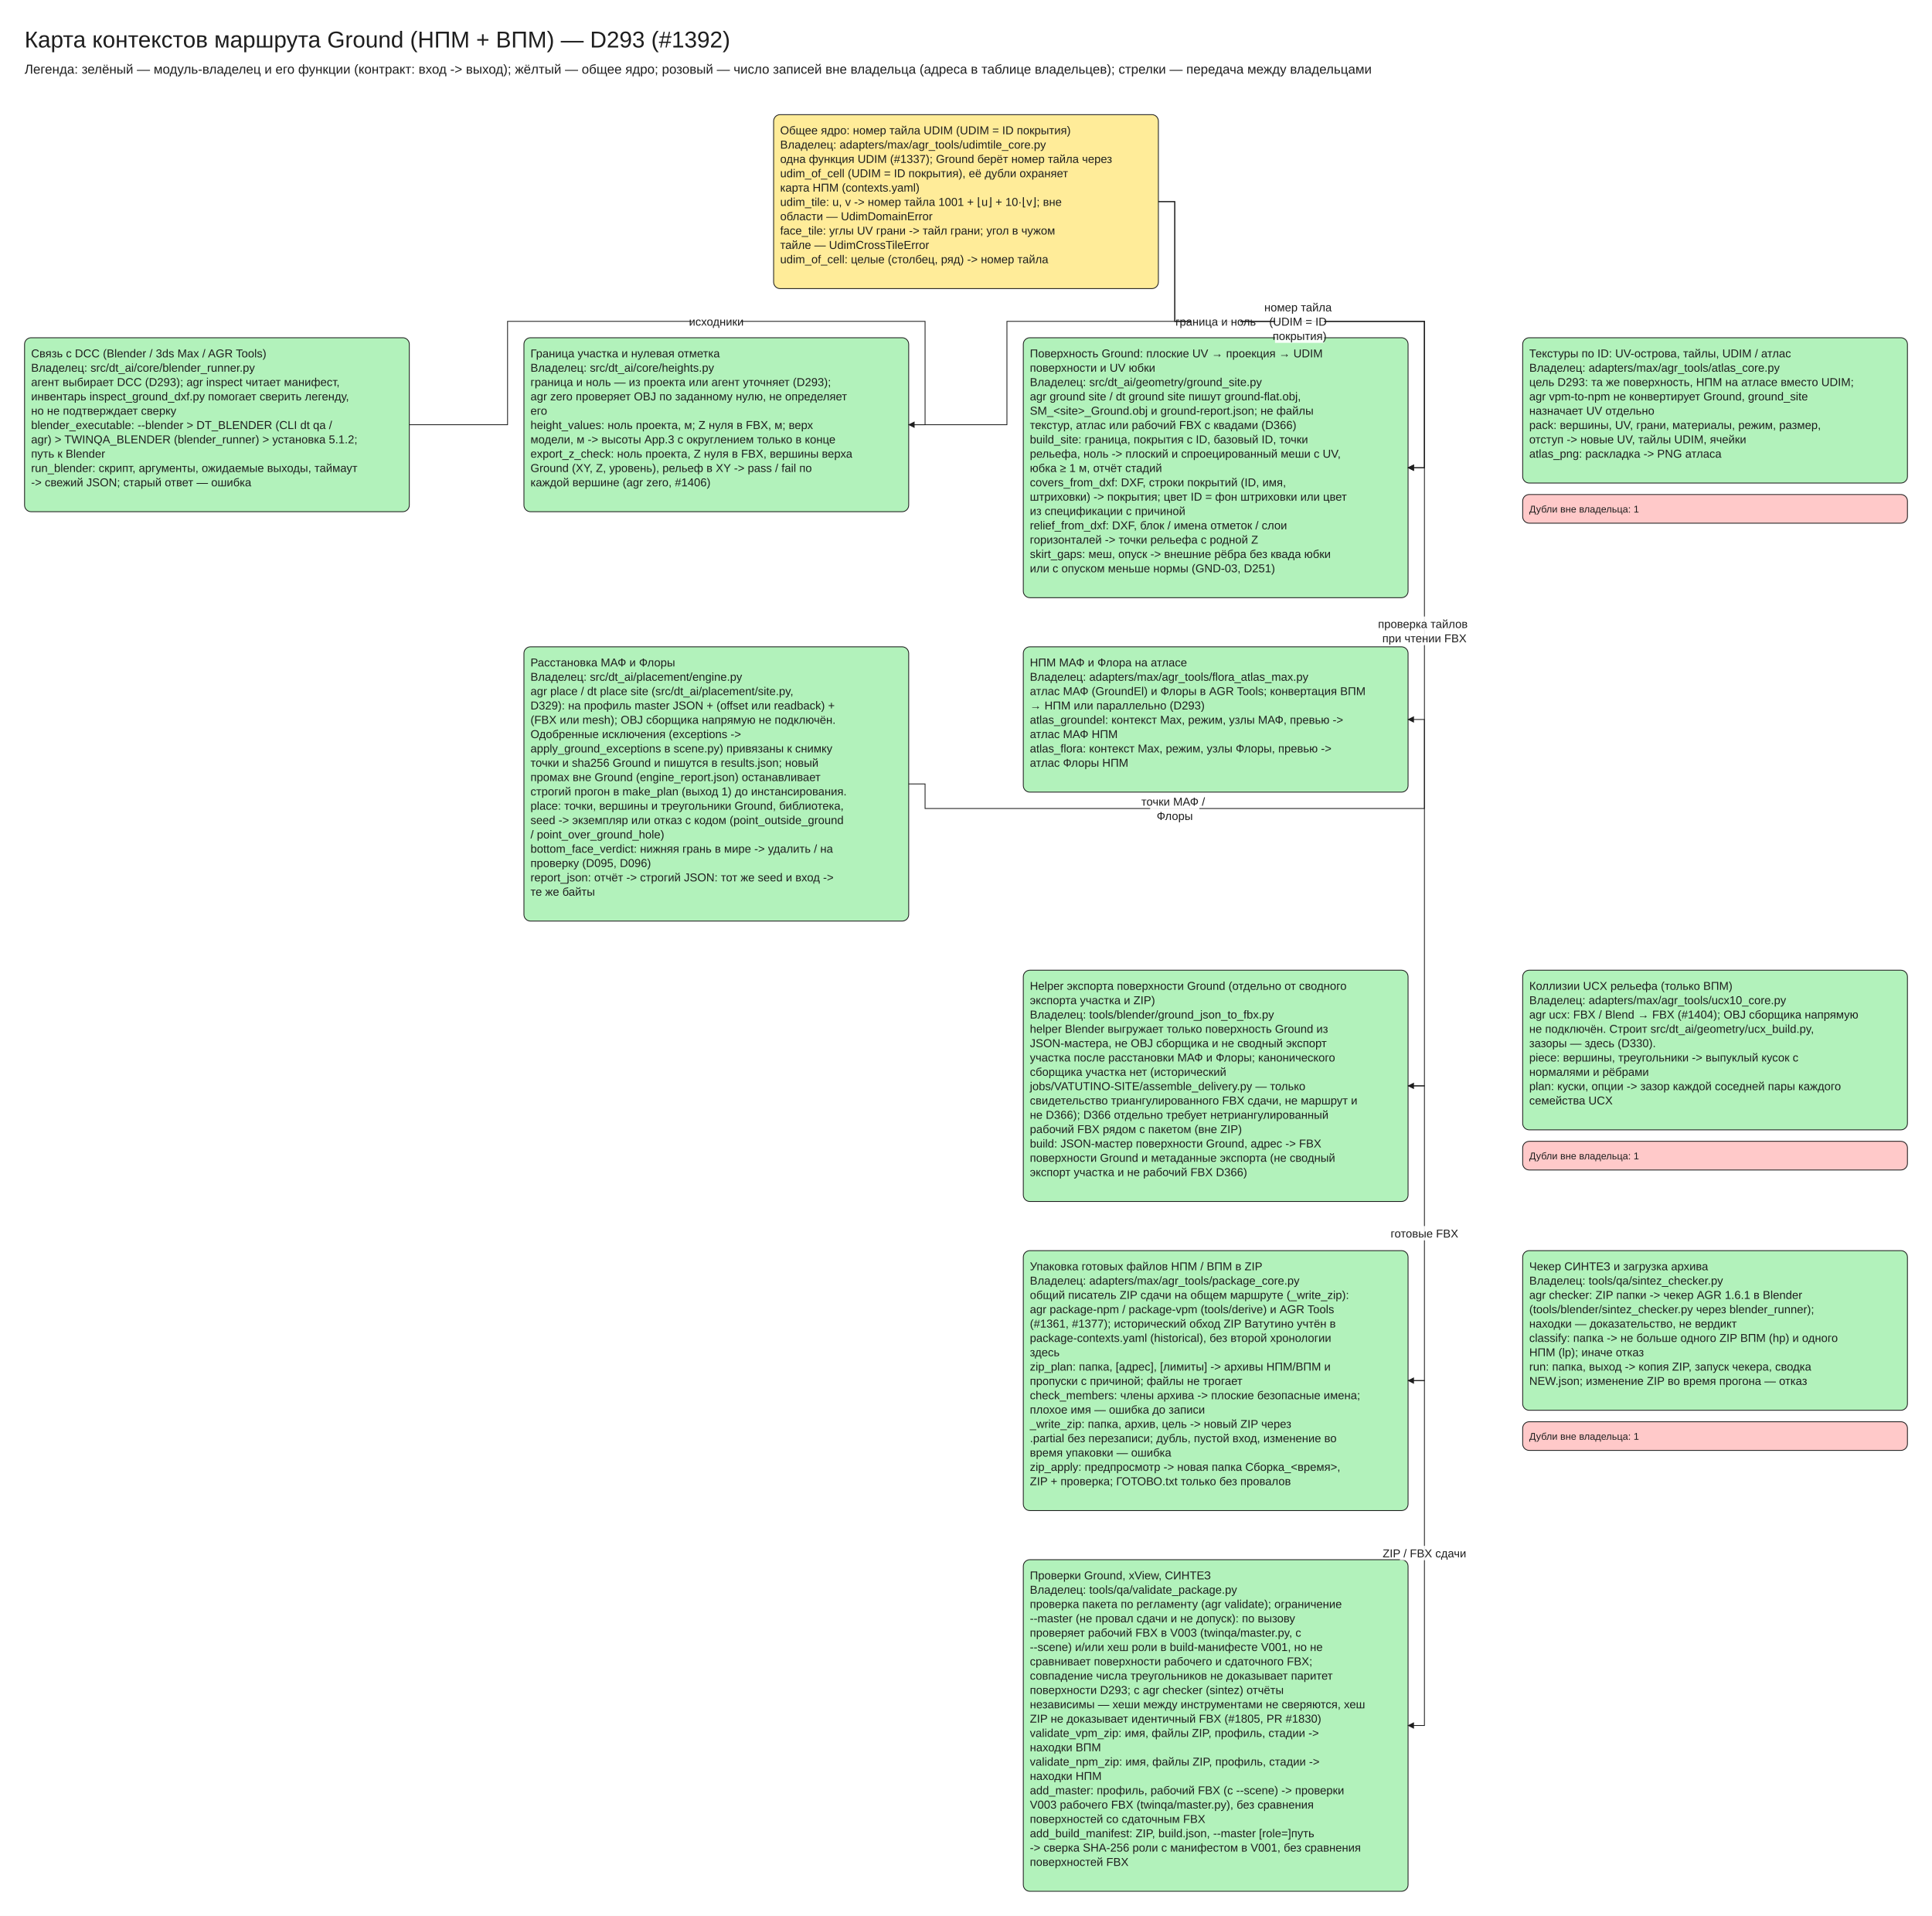
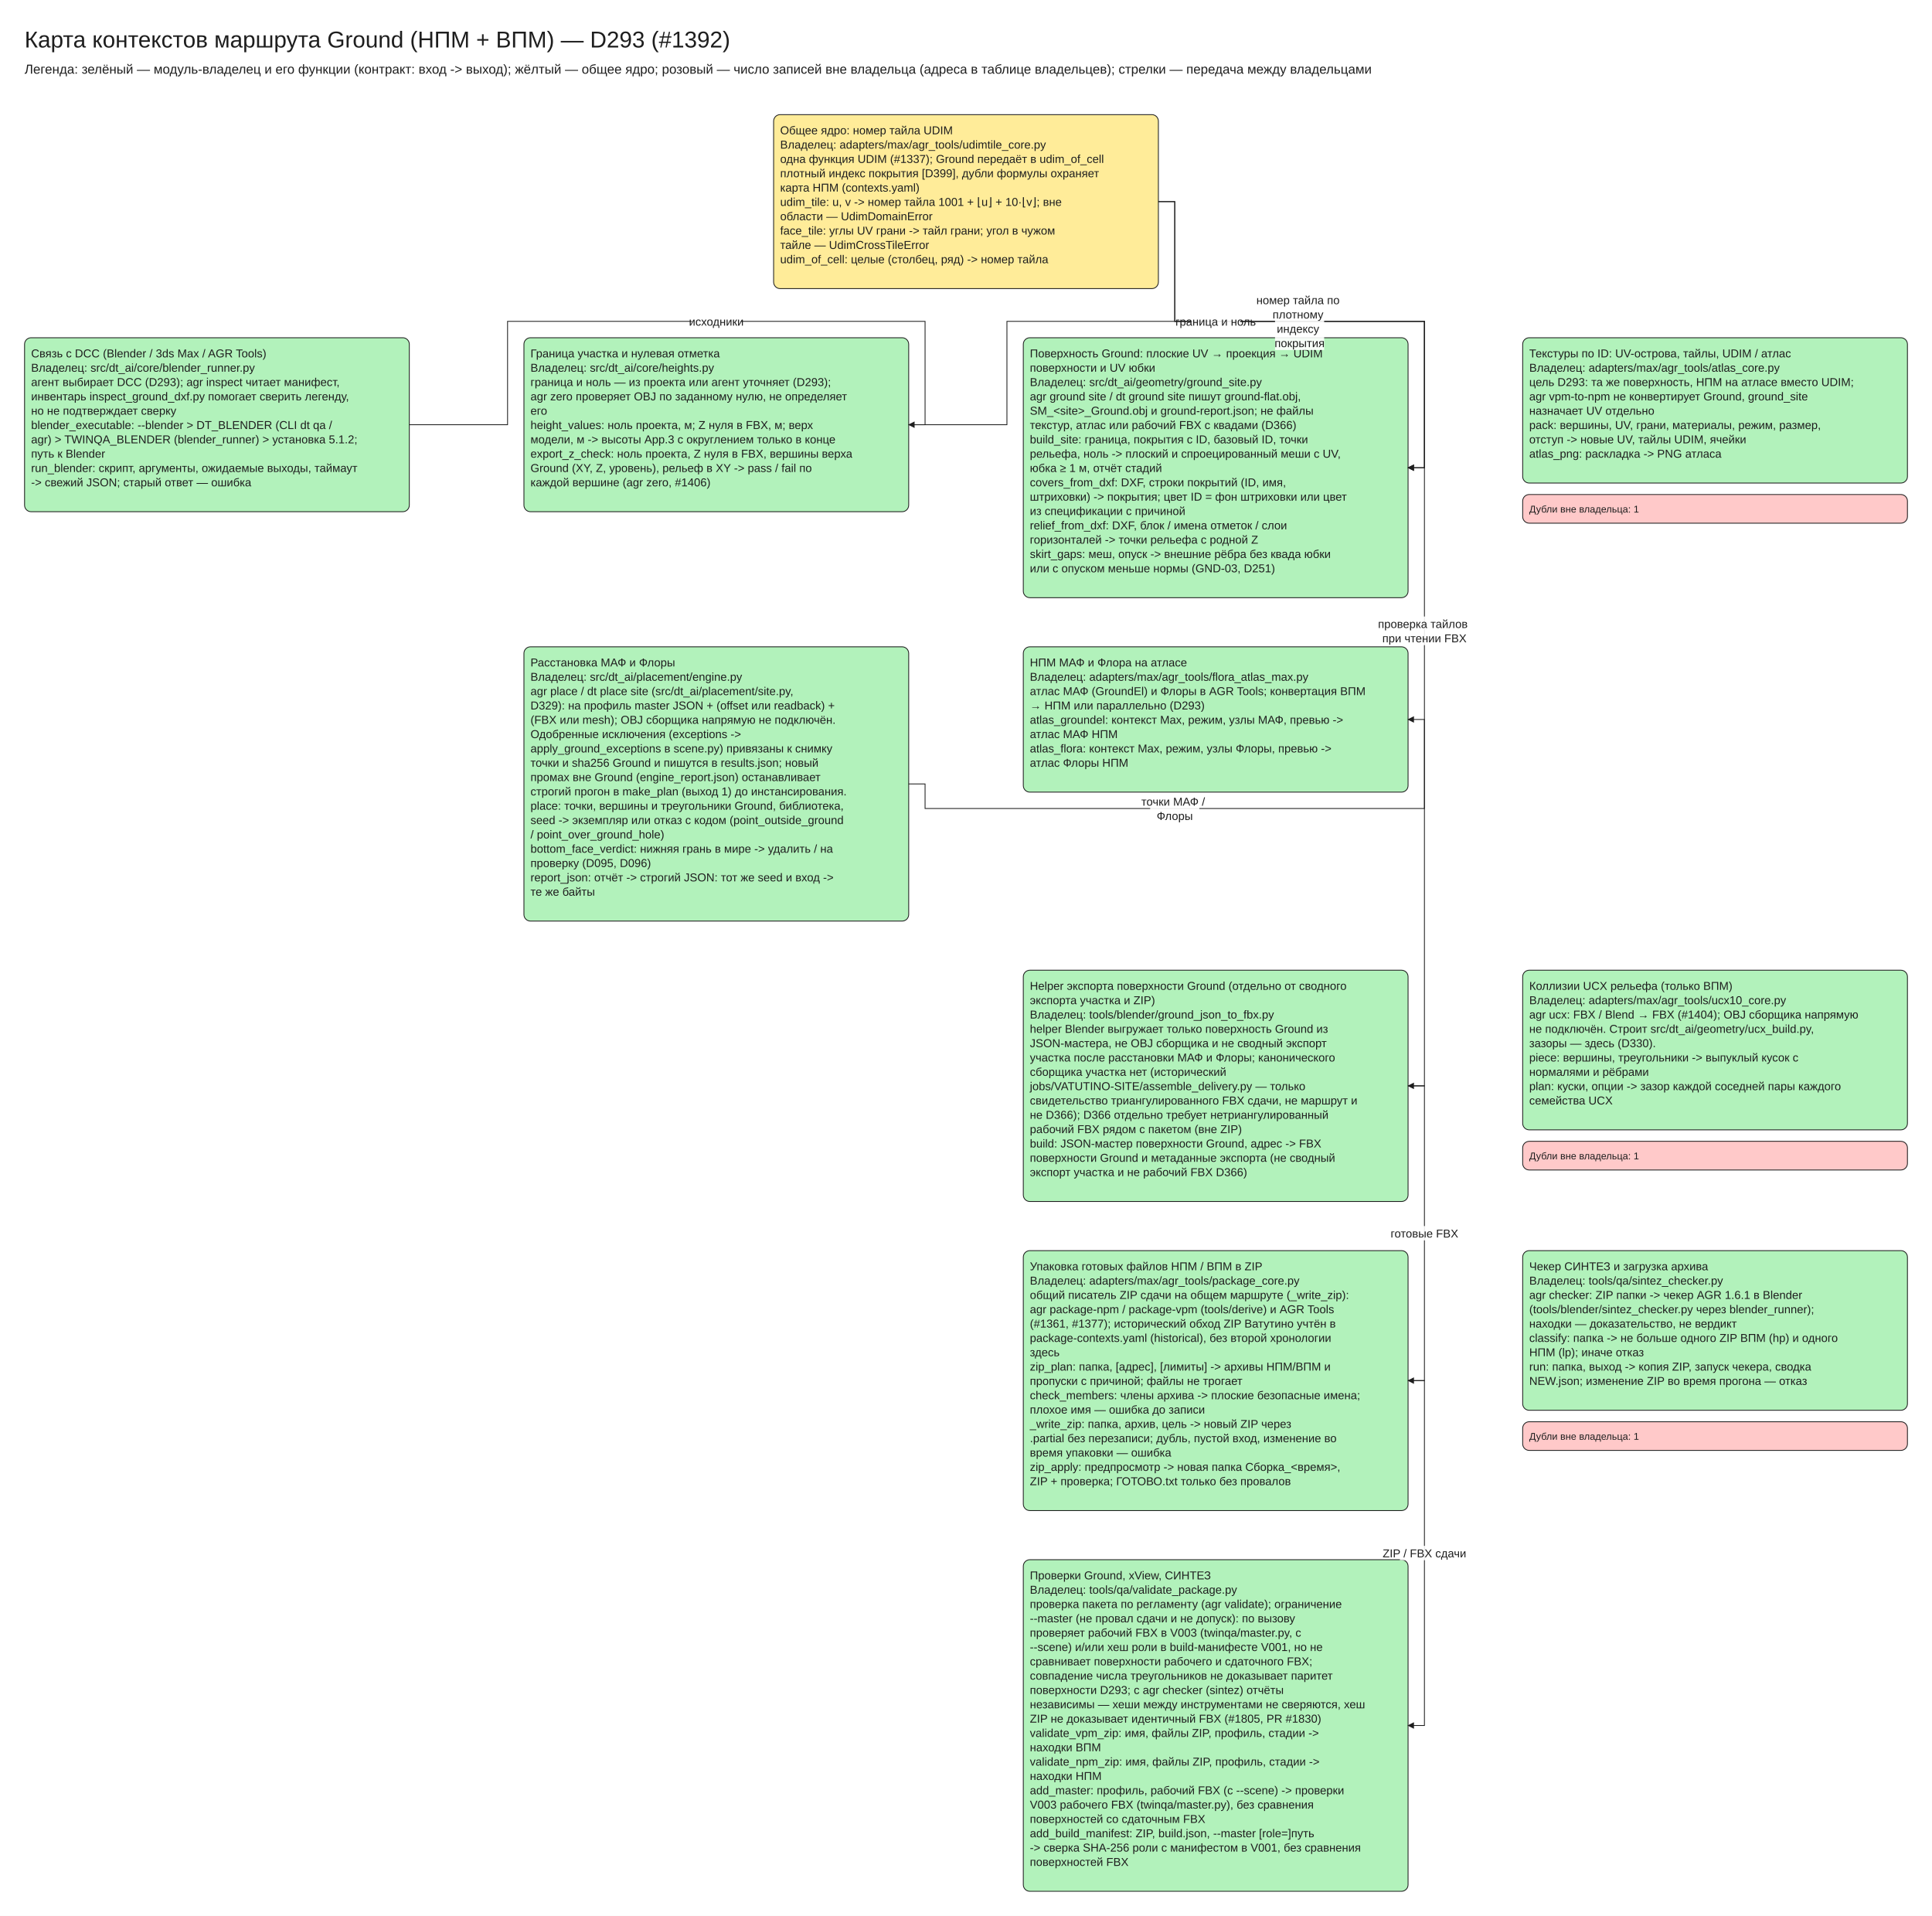
<svg xmlns="http://www.w3.org/2000/svg" viewBox="10 -30 2360 2340" width="2360" height="2340" font-family="Segoe UI, Arial, sans-serif">
  <defs>
    <marker id="arrow" viewBox="0 0 10 10" refX="9" refY="5" markerWidth="8" markerHeight="8" orient="auto-start-reverse">
      <path d="M0,0 L10,5 L0,10 z" fill="#1e1e1e" />
    </marker>
  </defs>
  <rect x="10" y="-30" width="2360" height="2340" fill="#ffffff" />
  <rect x="955.0" y="110" width="470" height="212.5" rx="8" fill="#ffec99" stroke="#1e1e1e" />
  <rect x="40.0" y="382.5" width="470" height="212.5" rx="8" fill="#b2f2bb" stroke="#1e1e1e" />
  <rect x="650.0" y="382.5" width="470" height="212.5" rx="8" fill="#b2f2bb" stroke="#1e1e1e" />
  <rect x="1260.0" y="382.5" width="470" height="317.5" rx="8" fill="#b2f2bb" stroke="#1e1e1e" />
  <rect x="1870.0" y="382.5" width="470" height="177.5" rx="8" fill="#b2f2bb" stroke="#1e1e1e" />
  <rect x="1870.0" y="574.0" width="470" height="35.0" rx="8" fill="#ffc9c9" stroke="#1e1e1e" />
  <rect x="1260.0" y="760.0" width="470" height="177.5" rx="8" fill="#b2f2bb" stroke="#1e1e1e" />
  <rect x="650.0" y="760.0" width="470" height="335.0" rx="8" fill="#b2f2bb" stroke="#1e1e1e" />
  <rect x="1870.0" y="1155.0" width="470" height="195.0" rx="8" fill="#b2f2bb" stroke="#1e1e1e" />
  <rect x="1870.0" y="1364.0" width="470" height="35.0" rx="8" fill="#ffc9c9" stroke="#1e1e1e" />
  <rect x="1260.0" y="1155.0" width="470" height="282.5" rx="8" fill="#b2f2bb" stroke="#1e1e1e" />
  <rect x="1870.0" y="1497.5" width="470" height="195.0" rx="8" fill="#b2f2bb" stroke="#1e1e1e" />
  <rect x="1870.0" y="1706.5" width="470" height="35.0" rx="8" fill="#ffc9c9" stroke="#1e1e1e" />
  <rect x="1260.0" y="1497.5" width="470" height="317.5" rx="8" fill="#b2f2bb" stroke="#1e1e1e" />
  <rect x="1260.0" y="1875.0" width="470" height="405.0" rx="8" fill="#b2f2bb" stroke="#1e1e1e" />
  <polyline points="510.0,488.75 630.0,488.75 630.0,362.5 1140.0,362.5 1140.0,488.75 1120.0,488.75" fill="none" stroke="#1e1e1e" marker-end="url(#arrow)" />
  <polyline points="1120.0,488.75 1240.0,488.75 1240.0,362.5 1750.0,362.5 1750.0,541.25 1730.0,541.25" fill="none" stroke="#1e1e1e" marker-end="url(#arrow)" />
  <polyline points="1425.0,216.25 1445.0,216.25 1445.0,362.5 1750.0,362.5 1750.0,541.25 1730.0,541.25" fill="none" stroke="#1e1e1e" marker-end="url(#arrow)" />
  <polyline points="1425.0,216.25 1445.0,216.25 1445.0,362.5 1750.0,362.5 1750.0,1296.25 1730.0,1296.25" fill="none" stroke="#1e1e1e" marker-end="url(#arrow)" />
  <polyline points="1120.0,927.5 1140.0,927.5 1140.0,957.5 1750.0,957.5 1750.0,848.75 1730.0,848.75" fill="none" stroke="#1e1e1e" marker-end="url(#arrow)" />
  <polyline points="1730.0,1296.25 1750.0,1296.25 1750.0,1656.25 1730.0,1656.25" fill="none" stroke="#1e1e1e" marker-end="url(#arrow)" />
  <polyline points="1730.0,1656.25 1750.0,1656.25 1750.0,2077.5 1730.0,2077.5" fill="none" stroke="#1e1e1e" marker-end="url(#arrow)" />
  <text x="40" y="0" font-size="28" text-anchor="start" fill="#1e1e1e">
    <tspan x="40" dy="28">Карта контекстов маршрута Ground (НПМ + ВПМ) — D293 (#1392)</tspan>
  </text>
  <text x="40" y="44" font-size="16" text-anchor="start" fill="#1e1e1e">
    <tspan x="40" dy="16">Легенда: зелёный — модуль-владелец и его функции (контракт: вход -&gt; выход); жёлтый — общее ядро; розовый — число записей вне владельца (адреса в таблице владельцев); стрелки — передача между владельцами</tspan>
  </text>
  <text x="963.0" y="120.0" font-size="14" text-anchor="start" fill="#1e1e1e">
-     <tspan x="963.0" dy="14">Общее ядро: номер тайла UDIM (UDIM = ID покрытия)</tspan>
+     <tspan x="963.0" dy="14">Общее ядро: номер тайла UDIM</tspan>
    <tspan x="963.0" dy="17.5">Владелец: adapters/max/agr_tools/udimtile_core.py</tspan>
-     <tspan x="963.0" dy="17.5">одна функция UDIM (#1337); Ground берёт номер тайла через</tspan>
-     <tspan x="963.0" dy="17.5">udim_of_cell (UDIM = ID покрытия), её дубли охраняет</tspan>
+     <tspan x="963.0" dy="17.5">одна функция UDIM (#1337); Ground передаёт в udim_of_cell</tspan>
+     <tspan x="963.0" dy="17.5">плотный индекс покрытия [D399], дубли формулы охраняет</tspan>
    <tspan x="963.0" dy="17.5">карта НПМ (contexts.yaml)</tspan>
    <tspan x="963.0" dy="17.5" />
    <tspan x="963.0" dy="17.5">udim_tile: u, v -&gt; номер тайла 1001 + ⌊u⌋ + 10·⌊v⌋; вне</tspan>
    <tspan x="963.0" dy="17.5">области — UdimDomainError</tspan>
    <tspan x="963.0" dy="17.5">face_tile: углы UV грани -&gt; тайл грани; угол в чужом</tspan>
    <tspan x="963.0" dy="17.5">тайле — UdimCrossTileError</tspan>
    <tspan x="963.0" dy="17.5">udim_of_cell: целые (столбец, ряд) -&gt; номер тайла</tspan>
  </text>
  <text x="48.0" y="392.5" font-size="14" text-anchor="start" fill="#1e1e1e">
    <tspan x="48.0" dy="14">Связь с DCC (Blender / 3ds Max / AGR Tools)</tspan>
    <tspan x="48.0" dy="17.5">Владелец: src/dt_ai/core/blender_runner.py</tspan>
    <tspan x="48.0" dy="17.5">агент выбирает DCC (D293); agr inspect читает манифест,</tspan>
    <tspan x="48.0" dy="17.5">инвентарь inspect_ground_dxf.py помогает сверить легенду,</tspan>
    <tspan x="48.0" dy="17.5">но не подтверждает сверку</tspan>
    <tspan x="48.0" dy="17.5" />
    <tspan x="48.0" dy="17.5">blender_executable: --blender &gt; DT_BLENDER (CLI dt qa /</tspan>
    <tspan x="48.0" dy="17.5">agr) &gt; TWINQA_BLENDER (blender_runner) &gt; установка 5.1.2;</tspan>
    <tspan x="48.0" dy="17.5">путь к Blender</tspan>
    <tspan x="48.0" dy="17.5">run_blender: скрипт, аргументы, ожидаемые выходы, таймаут</tspan>
    <tspan x="48.0" dy="17.5">-&gt; свежий JSON; старый ответ — ошибка</tspan>
  </text>
  <text x="658.0" y="392.5" font-size="14" text-anchor="start" fill="#1e1e1e">
    <tspan x="658.0" dy="14">Граница участка и нулевая отметка</tspan>
    <tspan x="658.0" dy="17.5">Владелец: src/dt_ai/core/heights.py</tspan>
    <tspan x="658.0" dy="17.5">граница и ноль — из проекта или агент уточняет (D293);</tspan>
    <tspan x="658.0" dy="17.5">agr zero проверяет OBJ по заданному нулю, не определяет</tspan>
    <tspan x="658.0" dy="17.5">его</tspan>
    <tspan x="658.0" dy="17.5" />
    <tspan x="658.0" dy="17.5">height_values: ноль проекта, м; Z нуля в FBX, м; верх</tspan>
    <tspan x="658.0" dy="17.5">модели, м -&gt; высоты App.3 с округлением только в конце</tspan>
    <tspan x="658.0" dy="17.5">export_z_check: ноль проекта, Z нуля в FBX, вершины верха</tspan>
    <tspan x="658.0" dy="17.5">Ground (XY, Z, уровень), рельеф в XY -&gt; pass / fail по</tspan>
    <tspan x="658.0" dy="17.5">каждой вершине (agr zero, #1406)</tspan>
  </text>
  <text x="1268.0" y="392.5" font-size="14" text-anchor="start" fill="#1e1e1e">
    <tspan x="1268.0" dy="14">Поверхность Ground: плоские UV → проекция → UDIM</tspan>
    <tspan x="1268.0" dy="17.5">поверхности и UV юбки</tspan>
    <tspan x="1268.0" dy="17.5">Владелец: src/dt_ai/geometry/ground_site.py</tspan>
    <tspan x="1268.0" dy="17.5">agr ground site / dt ground site пишут ground-flat.obj,</tspan>
    <tspan x="1268.0" dy="17.5">SM_&lt;site&gt;_Ground.obj и ground-report.json; не файлы</tspan>
    <tspan x="1268.0" dy="17.5">текстур, атлас или рабочий FBX с квадами (D366)</tspan>
    <tspan x="1268.0" dy="17.5" />
    <tspan x="1268.0" dy="17.5">build_site: граница, покрытия с ID, базовый ID, точки</tspan>
    <tspan x="1268.0" dy="17.5">рельефа, ноль -&gt; плоский и спроецированный меши с UV,</tspan>
    <tspan x="1268.0" dy="17.5">юбка ≥ 1 м, отчёт стадий</tspan>
    <tspan x="1268.0" dy="17.5">covers_from_dxf: DXF, строки покрытий (ID, имя,</tspan>
    <tspan x="1268.0" dy="17.5">штриховки) -&gt; покрытия; цвет ID = фон штриховки или цвет</tspan>
    <tspan x="1268.0" dy="17.5">из спецификации с причиной</tspan>
    <tspan x="1268.0" dy="17.5">relief_from_dxf: DXF, блок / имена отметок / слои</tspan>
    <tspan x="1268.0" dy="17.5">горизонталей -&gt; точки рельефа с родной Z</tspan>
    <tspan x="1268.0" dy="17.5">skirt_gaps: меш, опуск -&gt; внешние рёбра без квада юбки</tspan>
    <tspan x="1268.0" dy="17.5">или с опуском меньше нормы (GND-03, D251)</tspan>
  </text>
  <text x="1878.0" y="392.5" font-size="14" text-anchor="start" fill="#1e1e1e">
    <tspan x="1878.0" dy="14">Текстуры по ID: UV-острова, тайлы, UDIM / атлас</tspan>
    <tspan x="1878.0" dy="17.5">Владелец: adapters/max/agr_tools/atlas_core.py</tspan>
    <tspan x="1878.0" dy="17.5">цель D293: та же поверхность, НПМ на атласе вместо UDIM;</tspan>
    <tspan x="1878.0" dy="17.5">agr vpm-to-npm не конвертирует Ground, ground_site</tspan>
    <tspan x="1878.0" dy="17.5">назначает UV отдельно</tspan>
    <tspan x="1878.0" dy="17.5" />
    <tspan x="1878.0" dy="17.5">pack: вершины, UV, грани, материалы, режим, размер,</tspan>
    <tspan x="1878.0" dy="17.5">отступ -&gt; новые UV, тайлы UDIM, ячейки</tspan>
    <tspan x="1878.0" dy="17.5">atlas_png: раскладка -&gt; PNG атласа</tspan>
  </text>
  <text x="1878.0" y="584.0" font-size="12" text-anchor="start" fill="#1e1e1e">
    <tspan x="1878.0" dy="12">Дубли вне владельца: 1</tspan>
  </text>
  <text x="1268.0" y="770.0" font-size="14" text-anchor="start" fill="#1e1e1e">
    <tspan x="1268.0" dy="14">НПМ МАФ и Флора на атласе</tspan>
    <tspan x="1268.0" dy="17.5">Владелец: adapters/max/agr_tools/flora_atlas_max.py</tspan>
    <tspan x="1268.0" dy="17.5">атлас МАФ (GroundEl) и Флоры в AGR Tools; конвертация ВПМ</tspan>
    <tspan x="1268.0" dy="17.5">→ НПМ или параллельно (D293)</tspan>
    <tspan x="1268.0" dy="17.5" />
    <tspan x="1268.0" dy="17.5">atlas_groundel: контекст Max, режим, узлы МАФ, превью -&gt;</tspan>
    <tspan x="1268.0" dy="17.5">атлас МАФ НПМ</tspan>
    <tspan x="1268.0" dy="17.5">atlas_flora: контекст Max, режим, узлы Флоры, превью -&gt;</tspan>
    <tspan x="1268.0" dy="17.5">атлас Флоры НПМ</tspan>
  </text>
  <text x="658.0" y="770.0" font-size="14" text-anchor="start" fill="#1e1e1e">
    <tspan x="658.0" dy="14">Расстановка МАФ и Флоры</tspan>
    <tspan x="658.0" dy="17.5">Владелец: src/dt_ai/placement/engine.py</tspan>
    <tspan x="658.0" dy="17.5">agr place / dt place site (src/dt_ai/placement/site.py,</tspan>
    <tspan x="658.0" dy="17.5">D329): на профиль master JSON + (offset или readback) +</tspan>
    <tspan x="658.0" dy="17.5">(FBX или mesh); OBJ сборщика напрямую не подключён.</tspan>
    <tspan x="658.0" dy="17.5">Одобренные исключения (exceptions -&gt;</tspan>
    <tspan x="658.0" dy="17.5">apply_ground_exceptions в scene.py) привязаны к снимку</tspan>
    <tspan x="658.0" dy="17.5">точки и sha256 Ground и пишутся в results.json; новый</tspan>
    <tspan x="658.0" dy="17.5">промах вне Ground (engine_report.json) останавливает</tspan>
    <tspan x="658.0" dy="17.5">строгий прогон в make_plan (выход 1) до инстансирования.</tspan>
    <tspan x="658.0" dy="17.5" />
    <tspan x="658.0" dy="17.5">place: точки, вершины и треугольники Ground, библиотека,</tspan>
    <tspan x="658.0" dy="17.5">seed -&gt; экземпляр или отказ с кодом (point_outside_ground</tspan>
    <tspan x="658.0" dy="17.5">/ point_over_ground_hole)</tspan>
    <tspan x="658.0" dy="17.5">bottom_face_verdict: нижняя грань в мире -&gt; удалить / на</tspan>
    <tspan x="658.0" dy="17.5">проверку (D095, D096)</tspan>
    <tspan x="658.0" dy="17.5">report_json: отчёт -&gt; строгий JSON: тот же seed и вход -&gt;</tspan>
    <tspan x="658.0" dy="17.5">те же байты</tspan>
  </text>
  <text x="1878.0" y="1165.0" font-size="14" text-anchor="start" fill="#1e1e1e">
    <tspan x="1878.0" dy="14">Коллизии UCX рельефа (только ВПМ)</tspan>
    <tspan x="1878.0" dy="17.5">Владелец: adapters/max/agr_tools/ucx10_core.py</tspan>
    <tspan x="1878.0" dy="17.5">agr ucx: FBX / Blend → FBX (#1404); OBJ сборщика напрямую</tspan>
    <tspan x="1878.0" dy="17.5">не подключён. Строит src/dt_ai/geometry/ucx_build.py,</tspan>
    <tspan x="1878.0" dy="17.5">зазоры — здесь (D330).</tspan>
    <tspan x="1878.0" dy="17.5" />
    <tspan x="1878.0" dy="17.5">piece: вершины, треугольники -&gt; выпуклый кусок с</tspan>
    <tspan x="1878.0" dy="17.5">нормалями и рёбрами</tspan>
    <tspan x="1878.0" dy="17.5">plan: куски, опции -&gt; зазор каждой соседней пары каждого</tspan>
    <tspan x="1878.0" dy="17.5">семейства UCX</tspan>
  </text>
  <text x="1878.0" y="1374.0" font-size="12" text-anchor="start" fill="#1e1e1e">
    <tspan x="1878.0" dy="12">Дубли вне владельца: 1</tspan>
  </text>
  <text x="1268.0" y="1165.0" font-size="14" text-anchor="start" fill="#1e1e1e">
    <tspan x="1268.0" dy="14">Helper экспорта поверхности Ground (отдельно от сводного</tspan>
    <tspan x="1268.0" dy="17.5">экспорта участка и ZIP)</tspan>
    <tspan x="1268.0" dy="17.5">Владелец: tools/blender/ground_json_to_fbx.py</tspan>
    <tspan x="1268.0" dy="17.5">helper Blender выгружает только поверхность Ground из</tspan>
    <tspan x="1268.0" dy="17.5">JSON-мастера, не OBJ сборщика и не сводный экспорт</tspan>
    <tspan x="1268.0" dy="17.5">участка после расстановки МАФ и Флоры; канонического</tspan>
    <tspan x="1268.0" dy="17.5">сборщика участка нет (исторический</tspan>
    <tspan x="1268.0" dy="17.5">jobs/VATUTINO-SITE/assemble_delivery.py — только</tspan>
    <tspan x="1268.0" dy="17.5">свидетельство триангулированного FBX сдачи, не маршрут и</tspan>
    <tspan x="1268.0" dy="17.5">не D366); D366 отдельно требует нетриангулированный</tspan>
    <tspan x="1268.0" dy="17.5">рабочий FBX рядом с пакетом (вне ZIP)</tspan>
    <tspan x="1268.0" dy="17.5" />
    <tspan x="1268.0" dy="17.5">build: JSON-мастер поверхности Ground, адрес -&gt; FBX</tspan>
    <tspan x="1268.0" dy="17.5">поверхности Ground и метаданные экспорта (не сводный</tspan>
    <tspan x="1268.0" dy="17.5">экспорт участка и не рабочий FBX D366)</tspan>
  </text>
  <text x="1878.0" y="1507.5" font-size="14" text-anchor="start" fill="#1e1e1e">
    <tspan x="1878.0" dy="14">Чекер СИНТЕЗ и загрузка архива</tspan>
    <tspan x="1878.0" dy="17.5">Владелец: tools/qa/sintez_checker.py</tspan>
    <tspan x="1878.0" dy="17.5">agr checker: ZIP папки -&gt; чекер AGR 1.6.1 в Blender</tspan>
    <tspan x="1878.0" dy="17.5">(tools/blender/sintez_checker.py через blender_runner);</tspan>
    <tspan x="1878.0" dy="17.5">находки — доказательство, не вердикт</tspan>
    <tspan x="1878.0" dy="17.5" />
    <tspan x="1878.0" dy="17.5">classify: папка -&gt; не больше одного ZIP ВПМ (hp) и одного</tspan>
    <tspan x="1878.0" dy="17.5">НПМ (lp); иначе отказ</tspan>
    <tspan x="1878.0" dy="17.5">run: папка, выход -&gt; копия ZIP, запуск чекера, сводка</tspan>
    <tspan x="1878.0" dy="17.5">NEW.json; изменение ZIP во время прогона — отказ</tspan>
  </text>
  <text x="1878.0" y="1716.5" font-size="12" text-anchor="start" fill="#1e1e1e">
    <tspan x="1878.0" dy="12">Дубли вне владельца: 1</tspan>
  </text>
  <text x="1268.0" y="1507.5" font-size="14" text-anchor="start" fill="#1e1e1e">
    <tspan x="1268.0" dy="14">Упаковка готовых файлов НПМ / ВПМ в ZIP</tspan>
    <tspan x="1268.0" dy="17.5">Владелец: adapters/max/agr_tools/package_core.py</tspan>
    <tspan x="1268.0" dy="17.5">общий писатель ZIP сдачи на общем маршруте (_write_zip):</tspan>
    <tspan x="1268.0" dy="17.5">agr package-npm / package-vpm (tools/derive) и AGR Tools</tspan>
    <tspan x="1268.0" dy="17.5">(#1361, #1377); исторический обход ZIP Ватутино учтён в</tspan>
    <tspan x="1268.0" dy="17.5">package-contexts.yaml (historical), без второй хронологии</tspan>
    <tspan x="1268.0" dy="17.5">здесь</tspan>
    <tspan x="1268.0" dy="17.5" />
    <tspan x="1268.0" dy="17.5">zip_plan: папка, [адрес], [лимиты] -&gt; архивы НПМ/ВПМ и</tspan>
    <tspan x="1268.0" dy="17.5">пропуски с причиной; файлы не трогает</tspan>
    <tspan x="1268.0" dy="17.5">check_members: члены архива -&gt; плоские безопасные имена;</tspan>
    <tspan x="1268.0" dy="17.5">плохое имя — ошибка до записи</tspan>
    <tspan x="1268.0" dy="17.5">_write_zip: папка, архив, цель -&gt; новый ZIP через</tspan>
    <tspan x="1268.0" dy="17.5">.partial без перезаписи; дубль, пустой вход, изменение во</tspan>
    <tspan x="1268.0" dy="17.5">время упаковки — ошибка</tspan>
    <tspan x="1268.0" dy="17.5">zip_apply: предпросмотр -&gt; новая папка Сборка_&lt;время&gt;,</tspan>
    <tspan x="1268.0" dy="17.5">ZIP + проверка; ГОТОВО.txt только без провалов</tspan>
  </text>
  <text x="1268.0" y="1885.0" font-size="14" text-anchor="start" fill="#1e1e1e">
    <tspan x="1268.0" dy="14">Проверки Ground, xView, СИНТЕЗ</tspan>
    <tspan x="1268.0" dy="17.5">Владелец: tools/qa/validate_package.py</tspan>
    <tspan x="1268.0" dy="17.5">проверка пакета по регламенту (agr validate); ограничение</tspan>
    <tspan x="1268.0" dy="17.5">--master (не провал сдачи и не допуск): по вызову</tspan>
    <tspan x="1268.0" dy="17.5">проверяет рабочий FBX в V003 (twinqa/master.py, с</tspan>
    <tspan x="1268.0" dy="17.5">--scene) и/или хеш роли в build-манифесте V001, но не</tspan>
    <tspan x="1268.0" dy="17.5">сравнивает поверхности рабочего и сдаточного FBX;</tspan>
    <tspan x="1268.0" dy="17.5">совпадение числа треугольников не доказывает паритет</tspan>
    <tspan x="1268.0" dy="17.5">поверхности D293; с agr checker (sintez) отчёты</tspan>
    <tspan x="1268.0" dy="17.5">независимы — хеши между инструментами не сверяются, хеш</tspan>
    <tspan x="1268.0" dy="17.5">ZIP не доказывает идентичный FBX (#1805, PR #1830)</tspan>
    <tspan x="1268.0" dy="17.5" />
    <tspan x="1268.0" dy="17.5">validate_vpm_zip: имя, файлы ZIP, профиль, стадии -&gt;</tspan>
    <tspan x="1268.0" dy="17.5">находки ВПМ</tspan>
    <tspan x="1268.0" dy="17.5">validate_npm_zip: имя, файлы ZIP, профиль, стадии -&gt;</tspan>
    <tspan x="1268.0" dy="17.5">находки НПМ</tspan>
    <tspan x="1268.0" dy="17.5">add_master: профиль, рабочий FBX (с --scene) -&gt; проверки</tspan>
    <tspan x="1268.0" dy="17.5">V003 рабочего FBX (twinqa/master.py), без сравнения</tspan>
    <tspan x="1268.0" dy="17.5">поверхностей со сдаточным FBX</tspan>
    <tspan x="1268.0" dy="17.5">add_build_manifest: ZIP, build.json, --master [role=]путь</tspan>
    <tspan x="1268.0" dy="17.5">-&gt; сверка SHA-256 роли с манифестом в V001, без сравнения</tspan>
    <tspan x="1268.0" dy="17.5">поверхностей FBX</tspan>
  </text>
  <rect x="855.0" y="353.75" width="60" height="17.5" fill="#ffffff" opacity="0.9" />
  <text x="885.0" y="353.75" font-size="14" text-anchor="middle" fill="#1e1e1e">
    <tspan x="885.0" dy="14">исходники</tspan>
  </text>
  <rect x="1465.0" y="353.75" width="60" height="17.5" fill="#ffffff" opacity="0.9" />
  <text x="1495.0" y="353.75" font-size="14" text-anchor="middle" fill="#1e1e1e">
    <tspan x="1495.0" dy="14">граница и ноль</tspan>
  </text>
-   <rect x="1567.5" y="336.25" width="60" height="52.5" fill="#ffffff" opacity="0.9" />
-   <text x="1597.5" y="336.25" font-size="14" text-anchor="middle" fill="#1e1e1e">
-     <tspan x="1597.5" dy="14">номер тайла</tspan>
-     <tspan x="1597.5" dy="17.5">(UDIM = ID</tspan>
-     <tspan x="1597.5" dy="17.5">покрытия)</tspan>
+   <rect x="1567.5" y="327.5" width="60" height="70.0" fill="#ffffff" opacity="0.9" />
+   <text x="1597.5" y="327.5" font-size="14" text-anchor="middle" fill="#1e1e1e">
+     <tspan x="1597.5" dy="14">номер тайла по</tspan>
+     <tspan x="1597.5" dy="17.5">плотному</tspan>
+     <tspan x="1597.5" dy="17.5">индексу</tspan>
+     <tspan x="1597.5" dy="17.5">покрытия</tspan>
  </text>
  <rect x="1720.0" y="723.0" width="60" height="35.0" fill="#ffffff" opacity="0.9" />
  <text x="1750.0" y="723.0" font-size="14" text-anchor="middle" fill="#1e1e1e">
    <tspan x="1750.0" dy="14">проверка тайлов</tspan>
    <tspan x="1750.0" dy="17.5">при чтении FBX</tspan>
  </text>
  <rect x="1415.0" y="940.0" width="60" height="35.0" fill="#ffffff" opacity="0.9" />
  <text x="1445.0" y="940.0" font-size="14" text-anchor="middle" fill="#1e1e1e">
    <tspan x="1445.0" dy="14">точки МАФ /</tspan>
    <tspan x="1445.0" dy="17.5">Флоры</tspan>
  </text>
  <rect x="1720.0" y="1467.5" width="60" height="17.5" fill="#ffffff" opacity="0.9" />
  <text x="1750.0" y="1467.5" font-size="14" text-anchor="middle" fill="#1e1e1e">
    <tspan x="1750.0" dy="14">готовые FBX</tspan>
  </text>
  <rect x="1720.0" y="1858.12" width="60" height="17.5" fill="#ffffff" opacity="0.9" />
  <text x="1750.0" y="1858.12" font-size="14" text-anchor="middle" fill="#1e1e1e">
    <tspan x="1750.0" dy="14">ZIP / FBX сдачи</tspan>
  </text>
</svg>
